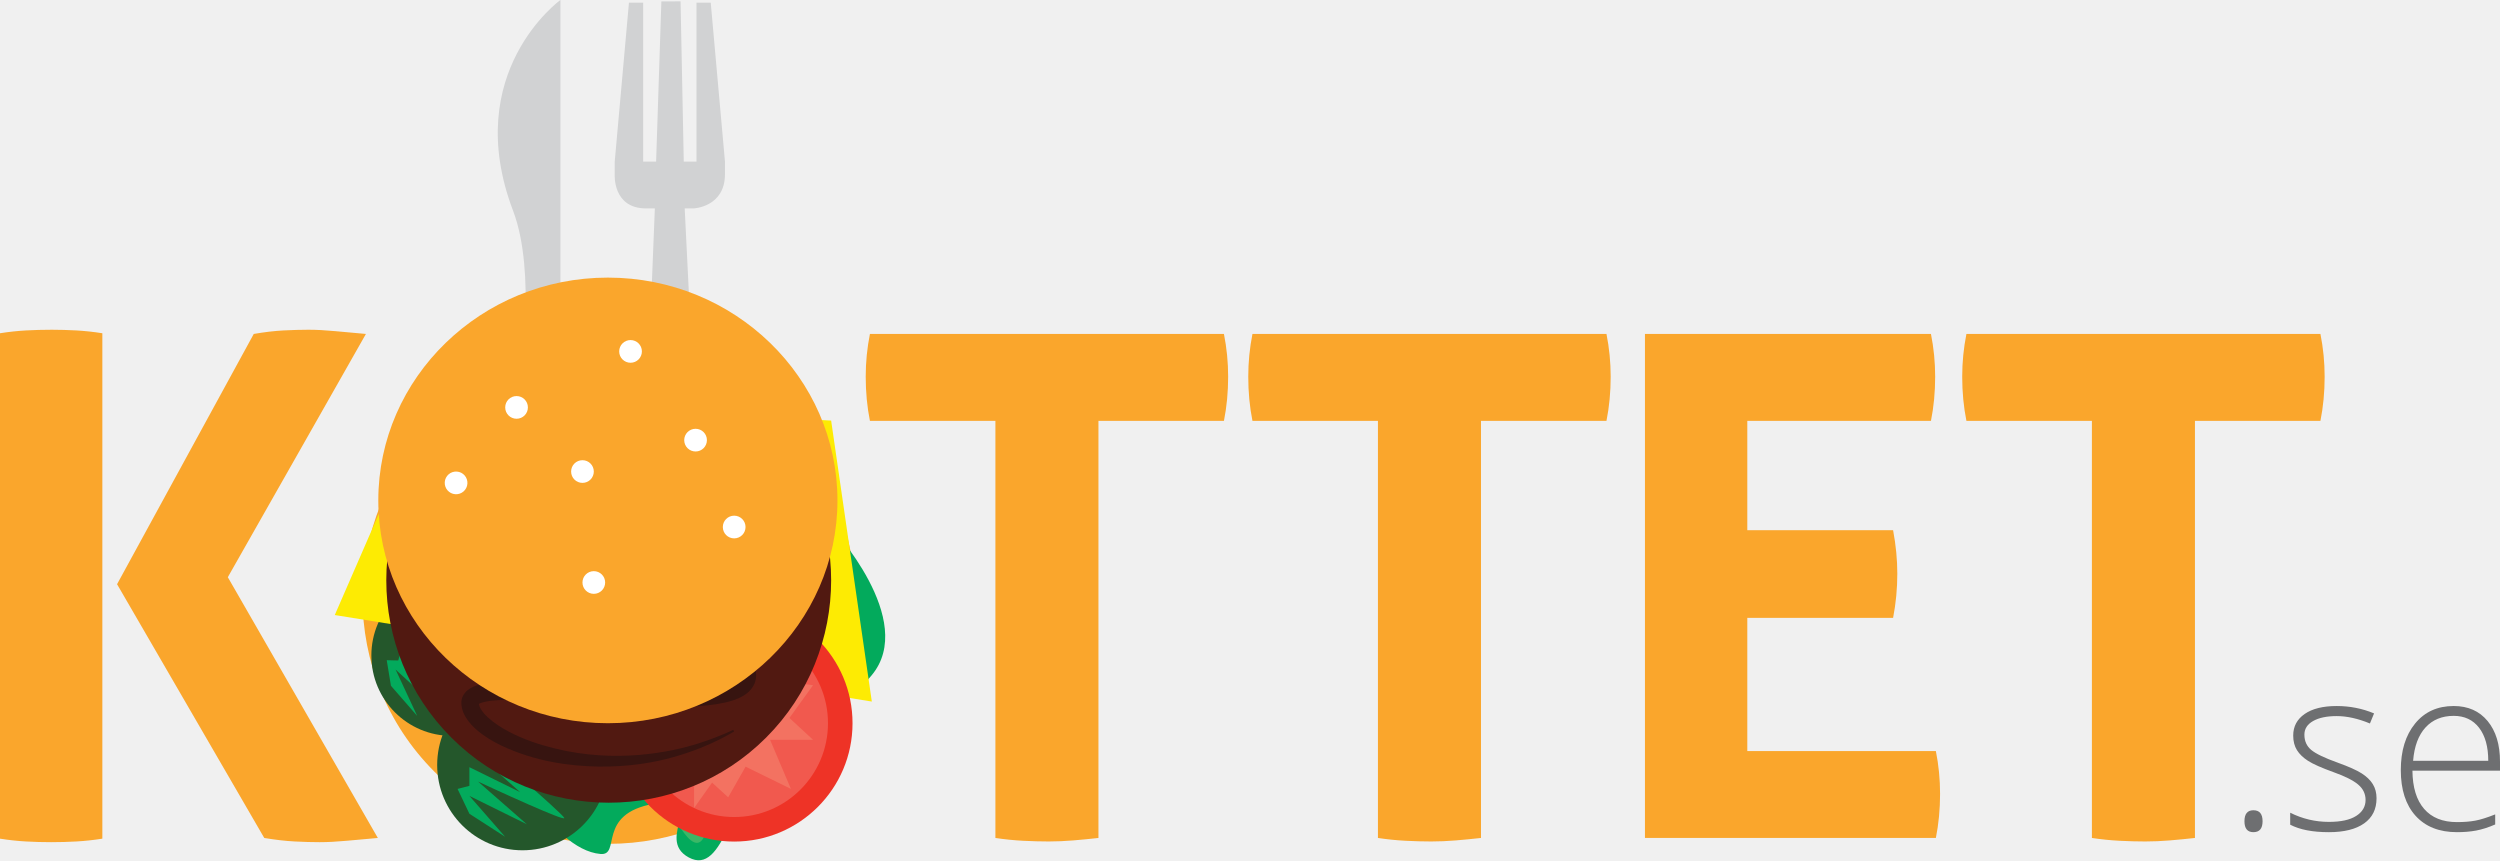
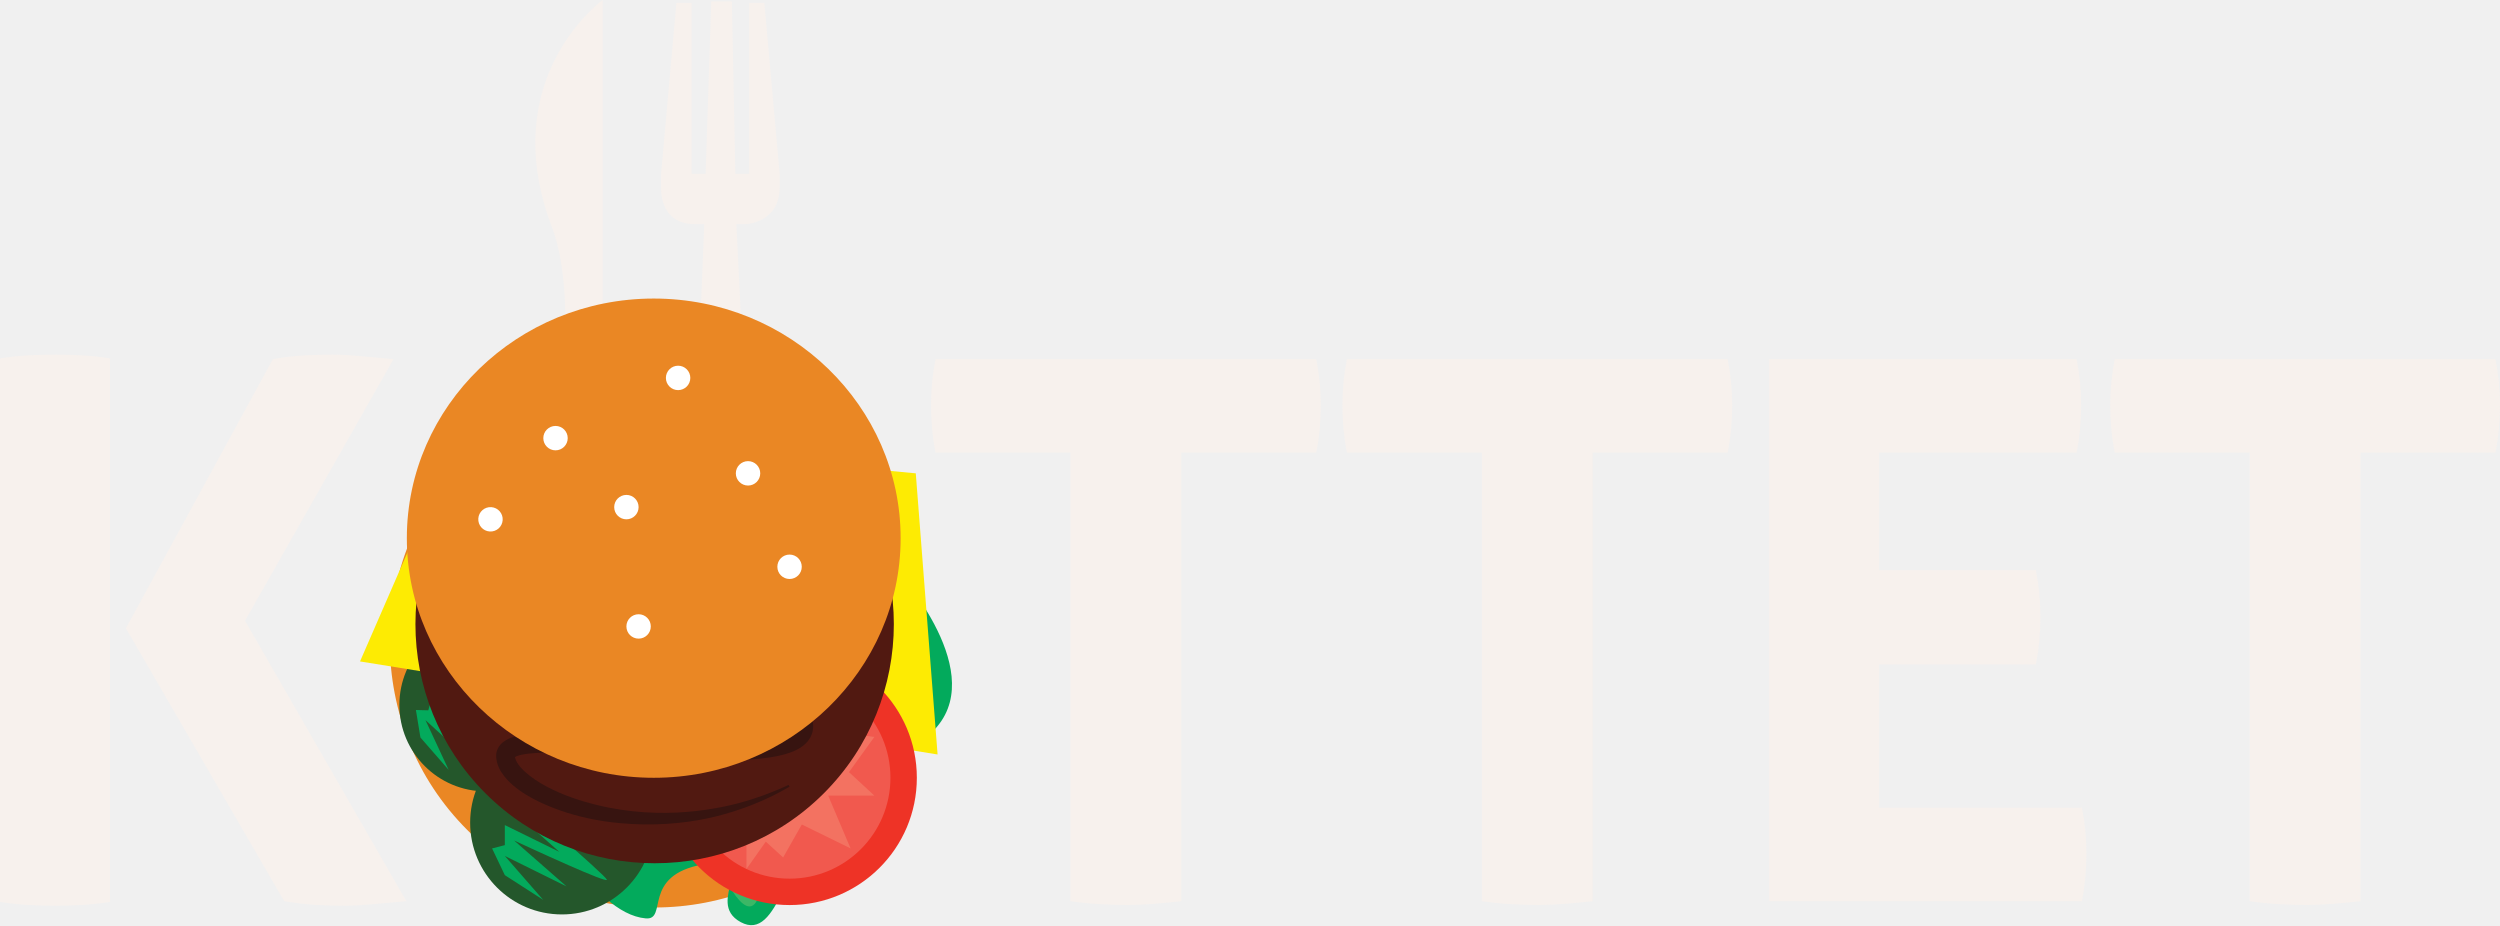
- <svg xmlns="http://www.w3.org/2000/svg" version="1.1" id="Layer_1" x="0px" y="0px" width="532.453px" height="183.224px" viewBox="0 0 532.453 183.224" enable-background="new 0 0 532.453 183.224" xml:space="preserve">
+ <svg xmlns="http://www.w3.org/2000/svg" version="1.1" id="Layer_1" x="0px" y="0px" width="495.105px" height="183.225px" viewBox="0 0 495.105 183.225" enable-background="new 0 0 495.105 183.225" xml:space="preserve">
  <g>
-     <path fill="#D1D2D3" d="M151.373,0.566l-3.029,0.002l-0.002,33.846l-2.714,0L144.946,0.29l-4.087,0.003l-1.118,34.122h-2.757V0.568   h-3.029l-3.031,33.846l-0.001,2.69c0,0-0.507,7.285,6.684,7.285c0.663,0.002,1.27,0,1.863,0l-1.396,34.851h9.479l-1.725-34.851   c1.295,0,1.891,0,1.891,0s6.683-0.27,6.685-7.285v-2.69L151.373,0.566z" />
-     <path fill="#D1D2D3" d="M110.712,80.353h8.645V0c0,0-21.3,15.377-10.076,44.902C114.318,58.147,110.712,80.353,110.712,80.353z" />
-     <path fill="#FAA62C" d="M166.743,164.38c-20.456,20.455-53.74,20.455-74.195,0c-20.456-20.455-20.456-53.738,0-74.193   c20.455-20.458,53.739-20.458,74.195,0C187.196,110.642,187.196,143.925,166.743,164.38z" />
-     <path fill="#FAA62C" d="M0,70.975c1.888-0.299,3.731-0.497,5.524-0.598c1.791-0.096,3.631-0.148,5.523-0.148   c1.691,0,3.434,0.053,5.225,0.148c1.793,0.102,3.633,0.299,5.525,0.598V178.62c-1.893,0.297-3.732,0.498-5.525,0.598   c-1.791,0.1-3.583,0.149-5.375,0.149c-1.791,0-3.583-0.05-5.374-0.149c-1.793-0.1-3.637-0.301-5.524-0.598V70.975z M24.932,124.425   l29.114-53.302c2.289-0.396,4.406-0.645,6.346-0.747c1.94-0.096,3.705-0.148,5.3-0.148c1.691,0,3.583,0.1,5.673,0.298   c2.09,0.201,4.279,0.4,6.569,0.597l-29.413,51.809l31.951,55.54c-2.291,0.197-4.505,0.395-6.644,0.598   c-2.142,0.197-4.059,0.298-5.748,0.298c-1.593,0-3.359-0.05-5.3-0.149c-1.941-0.1-4.108-0.352-6.496-0.746L24.932,124.425z" />
-     <path fill="#FAA62C" d="M212.003,89.637h-26.726c-0.598-2.985-0.896-6.121-0.896-9.407c0-3.083,0.299-6.121,0.896-9.107h75.399   c0.596,2.986,0.896,6.024,0.896,9.107c0,3.286-0.3,6.421-0.896,9.407H233.95v88.835c-1.792,0.197-3.584,0.373-5.374,0.523   c-1.793,0.148-3.536,0.223-5.227,0.223c-1.693,0-3.508-0.051-5.45-0.148c-1.941-0.102-3.905-0.3-5.896-0.598V89.637z" />
-     <path fill="#FAA62C" d="M293.475,89.637h-26.726c-0.595-2.985-0.893-6.121-0.893-9.407c0-3.083,0.298-6.121,0.893-9.107h75.399   c0.597,2.986,0.896,6.024,0.896,9.107c0,3.286-0.299,6.421-0.896,9.407h-26.726v88.835c-1.793,0.197-3.582,0.373-5.375,0.523   c-1.792,0.148-3.533,0.223-5.227,0.223c-1.694,0-3.51-0.051-5.448-0.148c-1.94-0.102-3.908-0.3-5.898-0.598V89.637z" />
-     <path fill="#FAA62C" d="M350.343,71.123h60.914c0.599,2.986,0.896,6.024,0.896,9.107c0,3.286-0.297,6.421-0.896,9.407h-39.116   v23.29h31.054c0.599,3.188,0.896,6.272,0.896,9.258c0,3.186-0.298,6.322-0.896,9.407h-31.054v28.365h40.162   c0.599,2.987,0.896,6.025,0.896,9.108c0,3.285-0.298,6.421-0.896,9.406h-61.96V71.123z" />
-     <path fill="#FAA62C" d="M445.536,89.637h-26.726c-0.597-2.985-0.897-6.121-0.897-9.407c0-3.083,0.301-6.121,0.897-9.107h75.399   c0.596,2.986,0.896,6.024,0.896,9.107c0,3.286-0.3,6.421-0.896,9.407h-26.727v88.835c-1.792,0.197-3.584,0.373-5.375,0.523   c-1.793,0.148-3.535,0.223-5.224,0.223c-1.696,0-3.511-0.051-5.451-0.148c-1.941-0.102-3.909-0.3-5.897-0.598V89.637z" />
-     <path fill="#03AA5C" d="M177.018,112.247c0,0,18.502,19.817,8.605,31.607c-9.895,11.79-13.489,6.377-21.589,15.881   c-8.101,9.502-9.834,26.944-17.339,22.887c-7.501-4.059,4.879-13.62-7.438-11.436c-12.318,2.183-6.892,11.084-11.368,10.696   c-10.808-0.935-20.967-22.372-20.967-22.372L177.018,112.247z" />
+     <path fill="#F7F1ED" d="M151.373,0.566l-3.029,0.002l-0.002,33.846h-2.714L144.946,0.29l-4.087,0.003l-1.118,34.122h-2.757V0.568   h-3.029l-3.031,33.846l-0.001,2.69c0,0-0.507,7.285,6.684,7.285c0.663,0.002,1.27,0,1.863,0l-1.396,34.851h9.479l-1.725-34.851   c1.295,0,1.891,0,1.891,0s6.683-0.271,6.685-7.285v-2.69L151.373,0.566z" />
+     <path fill="#F7F1ED" d="M110.712,80.353h8.645V0c0,0-21.3,15.377-10.076,44.902C114.318,58.147,110.712,80.353,110.712,80.353z" />
+     <path fill="#EA8724" d="M166.743,164.38c-20.456,20.455-53.74,20.455-74.195,0c-20.456-20.455-20.456-53.737,0-74.192   c20.455-20.458,53.739-20.458,74.195,0C187.196,110.642,187.196,143.925,166.743,164.38z" />
+     <path fill="#F7F1ED" d="M0,70.975c1.888-0.3,3.731-0.497,5.524-0.599c1.791-0.096,3.631-0.147,5.523-0.147   c1.691,0,3.434,0.053,5.225,0.147c1.793,0.103,3.633,0.299,5.525,0.599V178.62c-1.893,0.297-3.732,0.498-5.525,0.598   c-1.791,0.101-3.583,0.149-5.375,0.149c-1.791,0-3.583-0.05-5.374-0.149c-1.793-0.1-3.637-0.301-5.524-0.598L0,70.975L0,70.975z    M24.932,124.425l29.114-53.302c2.289-0.396,4.406-0.645,6.346-0.747c1.94-0.096,3.705-0.147,5.3-0.147   c1.691,0,3.583,0.1,5.673,0.298c2.09,0.201,4.279,0.399,6.569,0.597l-29.413,51.81l31.951,55.54   c-2.291,0.196-4.505,0.395-6.644,0.598c-2.142,0.197-4.059,0.298-5.748,0.298c-1.593,0-3.359-0.05-5.3-0.149   c-1.941-0.1-4.108-0.352-6.496-0.745L24.932,124.425z" />
+     <path fill="#F7F1ED" d="M212.003,89.637h-26.726c-0.598-2.985-0.896-6.121-0.896-9.407c0-3.083,0.299-6.121,0.896-9.107h75.399   c0.596,2.986,0.896,6.024,0.896,9.107c0,3.286-0.3,6.421-0.896,9.407H233.95v88.835c-1.792,0.196-3.584,0.373-5.374,0.522   c-1.793,0.148-3.536,0.223-5.227,0.223c-1.693,0-3.508-0.051-5.45-0.147c-1.941-0.103-3.905-0.3-5.896-0.598V89.637z" />
+     <path fill="#F7F1ED" d="M293.475,89.637h-26.726c-0.595-2.985-0.893-6.121-0.893-9.407c0-3.083,0.298-6.121,0.893-9.107h75.399   c0.597,2.986,0.896,6.024,0.896,9.107c0,3.286-0.299,6.421-0.896,9.407h-26.727v88.835c-1.793,0.196-3.582,0.373-5.375,0.522   c-1.792,0.148-3.533,0.223-5.227,0.223c-1.694,0-3.51-0.051-5.448-0.147c-1.94-0.103-3.908-0.3-5.897-0.598V89.637L293.475,89.637z   " />
+     <path fill="#F7F1ED" d="M350.343,71.123h60.914c0.6,2.986,0.896,6.024,0.896,9.107c0,3.286-0.297,6.421-0.896,9.407h-39.116v23.289   h31.055c0.599,3.188,0.896,6.272,0.896,9.259c0,3.186-0.298,6.321-0.896,9.406h-31.055v28.365h40.162   c0.6,2.987,0.896,6.025,0.896,9.108c0,3.285-0.298,6.421-0.896,9.406h-61.96V71.123z" />
+     <path fill="#F7F1ED" d="M445.536,89.637H418.81c-0.597-2.985-0.896-6.121-0.896-9.407c0-3.083,0.301-6.121,0.896-9.107h75.399   c0.596,2.986,0.896,6.024,0.896,9.107c0,3.286-0.301,6.421-0.896,9.407h-26.727v88.835c-1.792,0.196-3.584,0.373-5.375,0.522   c-1.793,0.148-3.535,0.223-5.225,0.223c-1.696,0-3.511-0.051-5.451-0.147c-1.94-0.103-3.908-0.3-5.896-0.598L445.536,89.637   L445.536,89.637z" />
+     <path fill="#03AA5C" d="M177.018,112.247c0,0,18.502,19.817,8.605,31.607c-9.895,11.79-13.489,6.377-21.589,15.881   c-8.101,9.502-9.834,26.944-17.339,22.887c-7.501-4.059,4.879-13.62-7.438-11.436c-12.318,2.183-6.892,11.084-11.368,10.695   c-10.808-0.935-20.967-22.372-20.967-22.372L177.018,112.247z" />
    <circle fill="#24572B" cx="111.282" cy="162.924" r="18.172" />
-     <path fill="#03AA5C" d="M99.975,173.315l7.595,4.896l-7.595-8.7l12.226,6.039l-10.392-9.098c0,0,5.72,2.67,10.778,4.893   c4.105,1.803,7.771,3.311,7.592,2.861c-0.397-1.004-17.352-15.496-17.352-15.496l16.224,9.751l-17.648-12.196l-1.428,2.853   l10.786,9.579l-10.786-5.299v3.973l-2.52,0.655L99.975,173.315z" />
-     <path fill="#3CB766" d="M149.707,178.675c0,0,8.992-15.629,3.822-13.985c-5.17,1.642-7.542,0.71-12.375,4.122   C141.154,168.812,146.837,183.061,149.707,178.675z" />
-     <path fill="#3CB766" d="M98.057,80.353c0,0-2.601-4.041,7.053-8.592c7.876-3.715,13.05,1.982,17.879,0.672   c4.826-1.309-7.406,6.545-23.9,7.92" />
+     <path fill="#03AA5C" d="M99.975,173.315l7.595,4.896l-7.595-8.7l12.226,6.039l-10.392-9.098c0,0,5.72,2.67,10.778,4.894   c4.105,1.803,7.771,3.311,7.592,2.86c-0.397-1.004-17.352-15.496-17.352-15.496l16.224,9.751l-17.648-12.195l-1.428,2.853   l10.786,9.579l-10.786-5.299v3.973l-2.52,0.655L99.975,173.315z" />
+     <path fill="#3CB766" d="M149.707,178.675c0,0,8.992-15.629,3.822-13.984c-5.17,1.642-7.542,0.71-12.375,4.122   C141.154,168.812,146.837,183.061,149.707,178.675z" />
+     <path fill="#3CB766" d="M98.057,80.353c0,0-2.601-4.041,7.053-8.593c7.876-3.715,13.05,1.982,17.879,0.673   c4.826-1.31-7.406,6.545-23.9,7.92" />
    <circle fill="#24572B" cx="96.217" cy="139.605" r="17.123" />
-     <path fill="#03AA5C" d="M83.263,146.056l5.593,6.418l-4.598-9.863l9.486,8.666l-7.026-10.955c0,0,4.481,3.914,8.479,7.248   c3.242,2.705,6.168,5.031,6.123,4.578c-0.097-1.014-11.651-18.567-11.651-18.567l12.134,13.07l-12.787-15.657l-2.038,2.209   l7.258,11.492l-8.378-7.618l-1.039,3.597l-2.451-0.064L83.263,146.056z" />
-     <polygon fill="#FDEB03" points="91.241,85.186 177.018,89.572 185.682,149.419 71.298,130.993  " />
+     <path fill="#03AA5C" d="M83.263,146.056l5.593,6.418l-4.598-9.863l9.486,8.666l-7.026-10.955c0,0,4.481,3.914,8.479,7.248   c3.242,2.705,6.168,5.031,6.123,4.578c-0.097-1.015-11.651-18.567-11.651-18.567l12.134,13.07l-12.787-15.657l-2.038,2.209   l7.258,11.492l-8.378-7.618l-1.039,3.597l-2.451-0.063L83.263,146.056z" />
+     <polygon fill="#FDEB03" points="91.241,85.186 181.362,93.741 185.682,149.419 71.298,130.993  " />
    <circle fill="#EE3326" cx="156.366" cy="154.033" r="25.206" />
    <circle fill="#F1594E" cx="156.367" cy="154.033" r="19.978" />
    <polygon fill="#F37261" points="160.492,144.325 173.161,145.942 168.133,152.913 173.161,157.562 164.012,157.562 168.45,168.018    158.794,163.286 155.089,169.813 151.661,166.677 147.827,172.097 147.827,160.756  " />
    <path fill="#511911" d="M163.158,157.103c-18.48,18.479-48.546,18.479-67.025,0c-18.48-18.48-18.48-48.545,0-67.025   c18.479-18.479,48.545-18.479,67.025,0C181.638,108.558,181.638,138.622,163.158,157.103z" />
    <g>
-       <path fill="#371410" d="M101.739,123.26c0,0,1.184-0.465,3.451-1.185c2.272-0.697,5.635-1.654,10.012-2.479    c4.373-0.812,9.767-1.569,16.027-1.557c6.235,0.005,13.426,0.768,20.782,3.572c1.837,0.689,3.65,1.569,5.453,2.55    c0.919,0.499,1.731,1.04,2.702,1.63c0.154,0.104,0.536,0.371,0.833,0.674c0.163,0.17,0.335,0.354,0.518,0.679    c0.167,0.276,0.374,0.826,0.299,1.435c-0.034,0.314-0.137,0.586-0.268,0.836c-0.121,0.209-0.279,0.416-0.405,0.533    c-0.281,0.283-0.503,0.41-0.718,0.537c-0.413,0.224-0.739,0.33-1.058,0.43c-1.238,0.361-2.294,0.447-3.385,0.561    c-1.08,0.096-2.149,0.15-3.222,0.191c-2.144,0.084-4.298,0.096-6.479,0.057c-4.359-0.04-8.813-0.248-13.36-0.439    c-4.547-0.188-9.188-0.377-13.904-0.486c-2.358-0.053-4.736-0.085-7.128-0.074c-2.391,0.039-4.798,0.119-7.208,0.289    c-2.404,0.188-4.827,0.474-7.154,1.043c-1.145,0.297-2.319,0.666-3.189,1.307c-0.43,0.318-0.724,0.703-0.773,1.094    c-0.011,0.119-0.016,0.159-0.001,0.341c0.015,0.085,0.032,0.167,0.069,0.276c0.073,0.197,0.198,0.385,0.366,0.559    c0.703,0.706,1.892,1.11,3.032,1.408c1.168,0.283,2.383,0.456,3.606,0.588c2.45,0.258,4.942,0.341,7.44,0.337    c4.998-0.005,10.03-0.204,15.068-0.438c5.039-0.223,10.087-0.497,15.146-0.551c2.531-0.035,5.064-0.022,7.606,0.1    c2.543,0.128,5.093,0.311,7.687,0.827c1.299,0.27,2.611,0.595,3.968,1.226c0.675,0.322,1.375,0.724,2.041,1.364    c0.662,0.614,1.274,1.612,1.406,2.695c0.022,0.134,0.029,0.265,0.036,0.396c0.002,0.102,0.008,0.051,0.006,0.277l-0.003,0.115    c0.005,0.072-0.033,0.528-0.086,0.757c-0.1,0.515-0.297,1.022-0.562,1.464c-0.536,0.896-1.264,1.477-1.946,1.914    c-1.387,0.842-2.723,1.212-4.022,1.52c-2.598,0.574-5.094,0.752-7.559,0.867c-2.462,0.103-4.884,0.1-7.276,0.057    c-4.781-0.131-9.44-0.428-13.983-0.701c-4.539-0.303-8.966-0.639-13.232-0.769c-2.129-0.065-4.225-0.071-6.215,0.034    c-0.988,0.061-1.961,0.157-2.814,0.338c-0.419,0.091-0.819,0.205-1.098,0.33c-0.294,0.113-0.406,0.271-0.31,0.125    c0.038-0.077,0.056-0.174,0.044-0.243l0.008,0.19c0.001,0.074,0.006,0.127,0.013,0.121c0.017,0.036-0.003,0.025,0.021,0.105    c0.057,0.261,0.175,0.567,0.362,0.881c0.365,0.629,0.924,1.271,1.562,1.85c1.28,1.169,2.819,2.163,4.4,2.998    c3.179,1.676,6.547,2.788,9.796,3.586c3.256,0.806,6.435,1.252,9.437,1.455c6.017,0.404,11.304-0.219,15.57-1.072    c4.274-0.873,7.528-2.049,9.709-2.916c1.095-0.428,1.922-0.793,2.476-1.045c0.554-0.252,0.84-0.383,0.84-0.383l0.187,0.354    c0,0-0.275,0.156-0.809,0.46c-0.533,0.304-1.332,0.745-2.397,1.276c-2.126,1.066-5.347,2.479-9.655,3.697    c-4.297,1.236-9.733,2.119-16.015,2.043c-6.256-0.119-13.445-1.063-20.654-4.45c-1.79-0.87-3.586-1.892-5.26-3.331    c-0.833-0.724-1.643-1.555-2.322-2.639c-0.337-0.539-0.634-1.164-0.82-1.885c-0.051-0.162-0.089-0.428-0.122-0.639    c-0.02-0.131-0.025-0.203-0.028-0.256l-0.013-0.19c-0.038-0.575,0.083-1.188,0.36-1.717c0.583-1.061,1.383-1.489,2.008-1.81    c0.652-0.313,1.25-0.486,1.838-0.637c1.169-0.285,2.28-0.42,3.389-0.525c2.211-0.201,4.397-0.204,6.6-0.181    c4.402,0.067,8.865,0.31,13.411,0.566c4.542,0.287,9.165,0.587,13.839,0.733c2.334,0.09,4.683,0.141,7.021,0.09    c2.33-0.056,4.683-0.193,6.852-0.629c1.068-0.217,2.114-0.535,2.831-0.961c0.349-0.21,0.594-0.434,0.692-0.597    c0.053-0.084,0.083-0.155,0.105-0.243c0.007-0.072,0.01,0.078,0.021-0.156l0.006-0.115c-0.004,0.148-0.003,0.021-0.004,0.047    c0-0.022,0.003-0.046-0.003-0.064c-0.016-0.145-0.054-0.275-0.28-0.512c-0.215-0.225-0.585-0.475-1.02-0.689    c-0.877-0.438-1.979-0.759-3.102-1.011c-4.58-0.976-9.604-1.132-14.566-1.323c-4.989-0.136-10.028-0.191-15.075-0.229    c-5.048-0.058-10.105-0.06-15.154-0.306c-2.523-0.137-5.046-0.287-7.563-0.613c-1.258-0.17-2.515-0.385-3.762-0.719    c-1.233-0.357-2.532-0.723-3.614-1.787c-0.26-0.273-0.49-0.611-0.628-0.999c-0.065-0.184-0.116-0.405-0.137-0.628    c-0.012-0.127-0.015-0.397,0.016-0.586c0.128-0.857,0.712-1.486,1.267-1.889c1.152-0.805,2.386-1.181,3.603-1.522    c2.447-0.638,4.906-0.928,7.344-1.186c2.438-0.261,4.864-0.427,7.272-0.553c2.407-0.151,4.798-0.262,7.168-0.349    c4.741-0.172,9.4-0.254,13.955-0.324c4.544-0.063,8.99-0.126,13.317-0.187c2.154-0.048,4.275-0.081,6.34-0.165    c1.031-0.046,2.05-0.105,3.035-0.199c0.968-0.094,1.969-0.23,2.694-0.43c0.169-0.047,0.327-0.107,0.36-0.126    c0.003-0.001,0.001-0.007-0.104,0.091c-0.072,0.07-0.28,0.338-0.325,0.715c-0.049,0.359,0.093,0.649,0.127,0.713    c0.063,0.102,0.067,0.095,0.057,0.084c-0.058-0.055-0.082-0.086-0.34-0.268c-0.742-0.451-1.574-1.029-2.38-1.477    c-1.641-0.922-3.297-1.761-4.993-2.424c-6.753-2.777-13.572-3.724-19.586-4.049c-6.04-0.274-11.353,0.082-15.703,0.562    c-4.354,0.485-7.756,1.106-10.067,1.563c-2.315,0.456-3.528,0.78-3.528,0.78L101.739,123.26z" />
+       <path fill="#371410" d="M101.739,123.26c0,0,1.184-0.465,3.451-1.185c2.272-0.697,5.635-1.654,10.012-2.479    c4.373-0.813,9.767-1.569,16.027-1.558c6.235,0.005,13.426,0.769,20.782,3.572c1.837,0.688,3.65,1.569,5.453,2.55    c0.919,0.499,1.731,1.04,2.702,1.63c0.154,0.104,0.536,0.371,0.833,0.674c0.163,0.17,0.335,0.354,0.518,0.68    c0.167,0.275,0.374,0.826,0.299,1.435c-0.034,0.314-0.137,0.586-0.268,0.836c-0.121,0.209-0.279,0.416-0.405,0.533    c-0.281,0.283-0.503,0.41-0.718,0.537c-0.413,0.224-0.739,0.33-1.058,0.43c-1.238,0.361-2.294,0.447-3.385,0.562    c-1.08,0.096-2.149,0.149-3.222,0.19c-2.144,0.084-4.298,0.097-6.479,0.058c-4.359-0.04-8.813-0.248-13.36-0.439    c-4.547-0.188-9.188-0.377-13.904-0.486c-2.358-0.053-4.736-0.085-7.128-0.073c-2.391,0.039-4.798,0.119-7.208,0.289    c-2.404,0.188-4.827,0.474-7.154,1.043c-1.145,0.297-2.319,0.666-3.189,1.307c-0.43,0.318-0.724,0.703-0.773,1.094    c-0.011,0.119-0.016,0.159-0.001,0.341c0.015,0.085,0.032,0.167,0.069,0.276c0.073,0.197,0.198,0.385,0.366,0.559    c0.703,0.706,1.892,1.11,3.032,1.408c1.168,0.283,2.383,0.456,3.606,0.588c2.45,0.259,4.942,0.342,7.44,0.337    c4.998-0.005,10.03-0.203,15.068-0.438c5.039-0.223,10.087-0.497,15.146-0.551c2.531-0.035,5.064-0.022,7.606,0.1    c2.543,0.128,5.093,0.312,7.687,0.827c1.299,0.27,2.611,0.595,3.968,1.226c0.675,0.322,1.375,0.725,2.041,1.364    c0.662,0.614,1.274,1.612,1.406,2.695c0.022,0.134,0.029,0.265,0.036,0.396c0.002,0.103,0.008,0.052,0.006,0.277l-0.003,0.115    c0.005,0.071-0.033,0.527-0.086,0.757c-0.1,0.515-0.297,1.021-0.562,1.464c-0.536,0.896-1.264,1.478-1.946,1.914    c-1.387,0.842-2.723,1.212-4.022,1.52c-2.598,0.574-5.094,0.753-7.559,0.867c-2.462,0.104-4.884,0.101-7.276,0.058    c-4.781-0.131-9.44-0.429-13.983-0.701c-4.539-0.303-8.966-0.64-13.232-0.77c-2.129-0.064-4.225-0.07-6.215,0.034    c-0.988,0.062-1.961,0.157-2.814,0.338c-0.419,0.091-0.819,0.205-1.098,0.33c-0.294,0.113-0.406,0.271-0.31,0.125    c0.038-0.077,0.056-0.174,0.044-0.243l0.008,0.19c0.001,0.074,0.006,0.127,0.013,0.121c0.017,0.036-0.003,0.024,0.021,0.104    c0.057,0.262,0.175,0.567,0.362,0.882c0.365,0.629,0.924,1.271,1.562,1.85c1.28,1.169,2.819,2.163,4.4,2.998    c3.179,1.676,6.547,2.788,9.796,3.586c3.256,0.806,6.435,1.252,9.437,1.455c6.017,0.404,11.304-0.219,15.57-1.072    c4.274-0.873,7.528-2.049,9.709-2.916c1.095-0.428,1.922-0.793,2.476-1.045s0.84-0.383,0.84-0.383l0.187,0.354    c0,0-0.275,0.156-0.809,0.46c-0.533,0.305-1.332,0.745-2.397,1.276c-2.126,1.066-5.347,2.479-9.655,3.697    c-4.297,1.235-9.733,2.119-16.015,2.043c-6.256-0.119-13.445-1.063-20.654-4.45c-1.79-0.87-3.586-1.892-5.26-3.331    c-0.833-0.724-1.643-1.555-2.322-2.639c-0.337-0.539-0.634-1.164-0.82-1.885c-0.051-0.162-0.089-0.429-0.122-0.64    c-0.02-0.131-0.025-0.203-0.028-0.256l-0.013-0.19c-0.038-0.574,0.083-1.188,0.36-1.717c0.583-1.061,1.383-1.488,2.008-1.81    c0.652-0.313,1.25-0.486,1.838-0.637c1.169-0.285,2.28-0.421,3.389-0.525c2.211-0.201,4.397-0.204,6.6-0.181    c4.402,0.066,8.865,0.31,13.411,0.565c4.542,0.287,9.165,0.587,13.839,0.733c2.334,0.09,4.683,0.141,7.021,0.09    c2.33-0.056,4.683-0.193,6.852-0.629c1.068-0.217,2.114-0.535,2.831-0.961c0.349-0.21,0.594-0.435,0.692-0.598    c0.053-0.084,0.083-0.154,0.105-0.242c0.007-0.072,0.01,0.078,0.021-0.156l0.006-0.115c-0.004,0.148-0.003,0.021-0.004,0.047    c0-0.021,0.003-0.046-0.003-0.063c-0.016-0.146-0.054-0.275-0.28-0.513c-0.215-0.225-0.585-0.475-1.02-0.688    c-0.877-0.438-1.979-0.759-3.102-1.011c-4.58-0.977-9.604-1.133-14.566-1.323c-4.989-0.136-10.028-0.191-15.075-0.229    c-5.048-0.058-10.105-0.06-15.154-0.306c-2.523-0.137-5.046-0.287-7.563-0.613c-1.258-0.17-2.515-0.385-3.762-0.719    c-1.233-0.356-2.532-0.723-3.614-1.787c-0.26-0.272-0.49-0.61-0.628-0.999c-0.065-0.184-0.116-0.405-0.137-0.628    c-0.012-0.127-0.015-0.396,0.016-0.586c0.128-0.856,0.712-1.486,1.267-1.889c1.152-0.806,2.386-1.182,3.603-1.522    c2.447-0.638,4.906-0.928,7.344-1.186c2.438-0.262,4.864-0.428,7.272-0.554c2.407-0.15,4.798-0.262,7.168-0.349    c4.741-0.172,9.4-0.254,13.955-0.324c4.544-0.063,8.99-0.126,13.317-0.187c2.154-0.048,4.275-0.081,6.34-0.165    c1.031-0.046,2.05-0.105,3.035-0.199c0.968-0.094,1.969-0.229,2.694-0.43c0.169-0.047,0.327-0.107,0.36-0.126    c0.003-0.001,0.001-0.007-0.104,0.091c-0.072,0.07-0.28,0.338-0.325,0.715c-0.049,0.359,0.093,0.649,0.127,0.713    c0.063,0.103,0.067,0.095,0.057,0.084c-0.058-0.055-0.082-0.086-0.34-0.268c-0.742-0.451-1.574-1.029-2.38-1.478    c-1.641-0.922-3.297-1.761-4.993-2.424c-6.753-2.776-13.572-3.724-19.586-4.049c-6.04-0.274-11.353,0.082-15.703,0.562    c-4.354,0.485-7.756,1.106-10.067,1.563c-2.315,0.456-3.528,0.78-3.528,0.78L101.739,123.26z" />
    </g>
-     <path fill="#FAA62C" d="M129.466,154.033c-26.959,0-48.895-21.288-48.894-47.454c-0.001-26.165,21.933-47.454,48.894-47.454   c26.962,0,48.898,21.289,48.896,47.454C178.364,132.745,156.428,154.033,129.466,154.033z" />
-     <path fill="#FFFFFF" d="M99.549,103.011c-0.091,1.333-1.242,2.339-2.574,2.248c-1.333-0.09-2.338-1.242-2.251-2.576   c0.092-1.331,1.244-2.338,2.576-2.246C98.633,100.526,99.64,101.679,99.549,103.011z" />
+     <path fill="#EA8724" d="M129.466,154.033c-26.959,0-48.895-21.288-48.894-47.454c-0.001-26.165,21.933-47.454,48.894-47.454   c26.962,0,48.898,21.289,48.896,47.454C178.364,132.745,156.428,154.033,129.466,154.033z" />
+     <path fill="#FFFFFF" d="M99.549,103.01c-0.091,1.333-1.242,2.34-2.574,2.248c-1.333-0.09-2.338-1.241-2.251-2.575   c0.092-1.331,1.244-2.338,2.576-2.246C98.633,100.526,99.64,101.679,99.549,103.01z" />
    <circle fill="#FFFFFF" cx="124.053" cy="100.43" r="2.417" />
    <circle fill="#FFFFFF" cx="148.143" cy="93.741" r="2.418" />
-     <path fill="#FFFFFF" d="M136.712,74.844c0,1.334-1.084,2.417-2.417,2.417c-1.336,0-2.42-1.083-2.42-2.417   c0-1.336,1.084-2.419,2.42-2.419C135.627,72.425,136.712,73.508,136.712,74.844z" />
+     <path fill="#FFFFFF" d="M136.712,74.844c0,1.335-1.084,2.417-2.417,2.417c-1.336,0-2.42-1.082-2.42-2.417   c0-1.336,1.084-2.419,2.42-2.419C135.627,72.425,136.712,73.508,136.712,74.844z" />
    <circle fill="#FFFFFF" cx="110.016" cy="86.77" r="2.417" />
    <circle fill="#FFFFFF" cx="156.366" cy="112.247" r="2.418" />
    <circle fill="#FFFFFF" cx="126.47" cy="124.061" r="2.416" />
  </g>
-   <g>
-     <path fill="#6E6F71" d="M478.026,174.903c0-1.557,0.635-2.334,1.906-2.334c1.302,0,1.953,0.777,1.953,2.334   s-0.651,2.334-1.953,2.334C478.661,177.237,478.026,176.46,478.026,174.903z" />
-     <path fill="#6E6F71" d="M506.157,170.021c0,2.318-0.881,4.101-2.645,5.347c-1.762,1.247-4.264,1.87-7.502,1.87   c-3.463,0-6.209-0.531-8.242-1.596v-2.549c2.604,1.303,5.352,1.953,8.242,1.953c2.557,0,4.497-0.425,5.823-1.274   c1.325-0.849,1.989-1.98,1.989-3.394c0-1.303-0.528-2.398-1.584-3.287c-1.057-0.89-2.791-1.763-5.205-2.621   c-2.588-0.936-4.406-1.742-5.454-2.417s-1.839-1.437-2.37-2.286c-0.532-0.85-0.798-1.887-0.798-3.109   c0-1.938,0.813-3.469,2.441-4.597s3.902-1.691,6.824-1.691c2.794,0,5.446,0.524,7.956,1.572l-0.882,2.144   c-2.541-1.048-4.899-1.572-7.074-1.572c-2.112,0-3.788,0.35-5.026,1.049s-1.857,1.667-1.857,2.906c0,1.35,0.48,2.429,1.441,3.238   c0.961,0.811,2.838,1.715,5.633,2.716c2.334,0.842,4.033,1.6,5.098,2.274c1.063,0.676,1.861,1.441,2.394,2.299   S506.157,168.861,506.157,170.021z" />
-     <path fill="#6E6F71" d="M523.283,177.237c-3.764,0-6.697-1.159-8.802-3.478c-2.104-2.318-3.155-5.565-3.155-9.742   c0-4.128,1.016-7.435,3.048-9.921c2.033-2.484,4.771-3.728,8.218-3.728c3.05,0,5.455,1.063,7.218,3.192   c1.763,2.128,2.645,5.018,2.645,8.67v1.905h-18.651c0.032,3.558,0.861,6.272,2.489,8.146c1.627,1.875,3.957,2.811,6.991,2.811   c1.477,0,2.774-0.103,3.894-0.309c1.12-0.207,2.537-0.651,4.252-1.334v2.144c-1.461,0.636-2.811,1.067-4.049,1.298   S524.775,177.237,523.283,177.237z M522.592,152.466c-2.493,0-4.493,0.821-6.002,2.465s-2.39,4.014-2.644,7.11h16.006   c0-3.001-0.651-5.348-1.953-7.038C526.696,153.312,524.894,152.466,522.592,152.466z" />
-   </g>
</svg>
